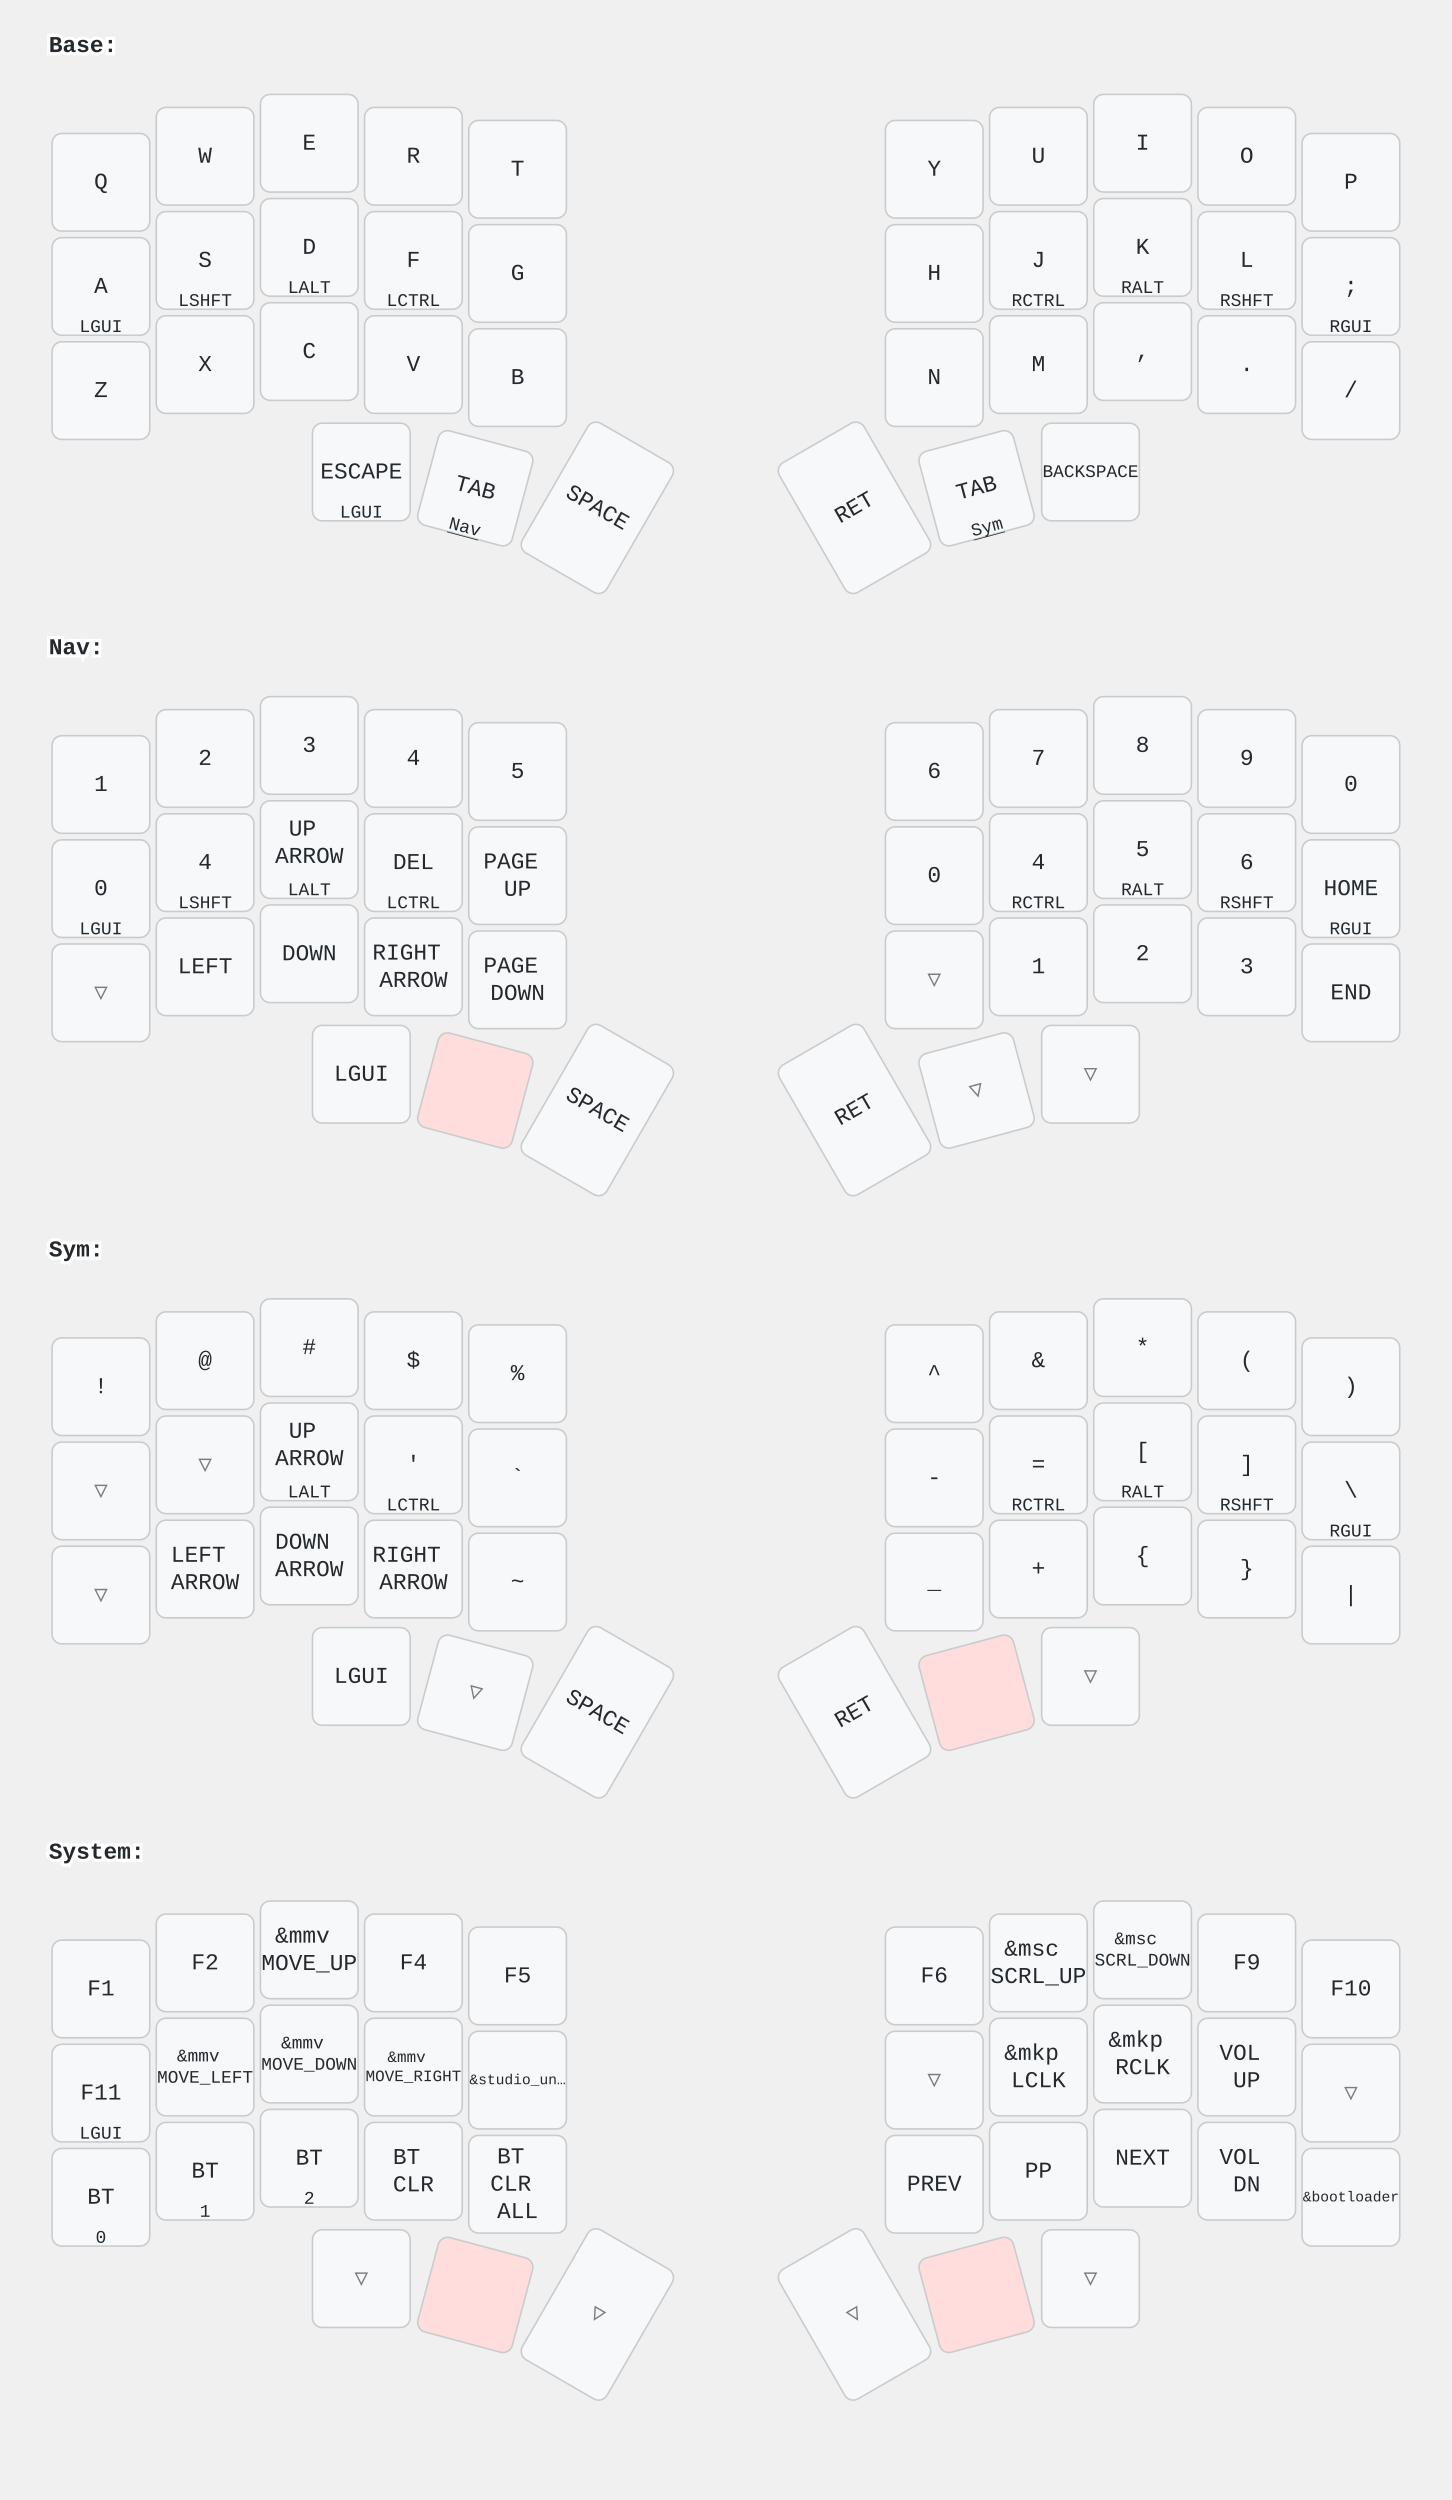
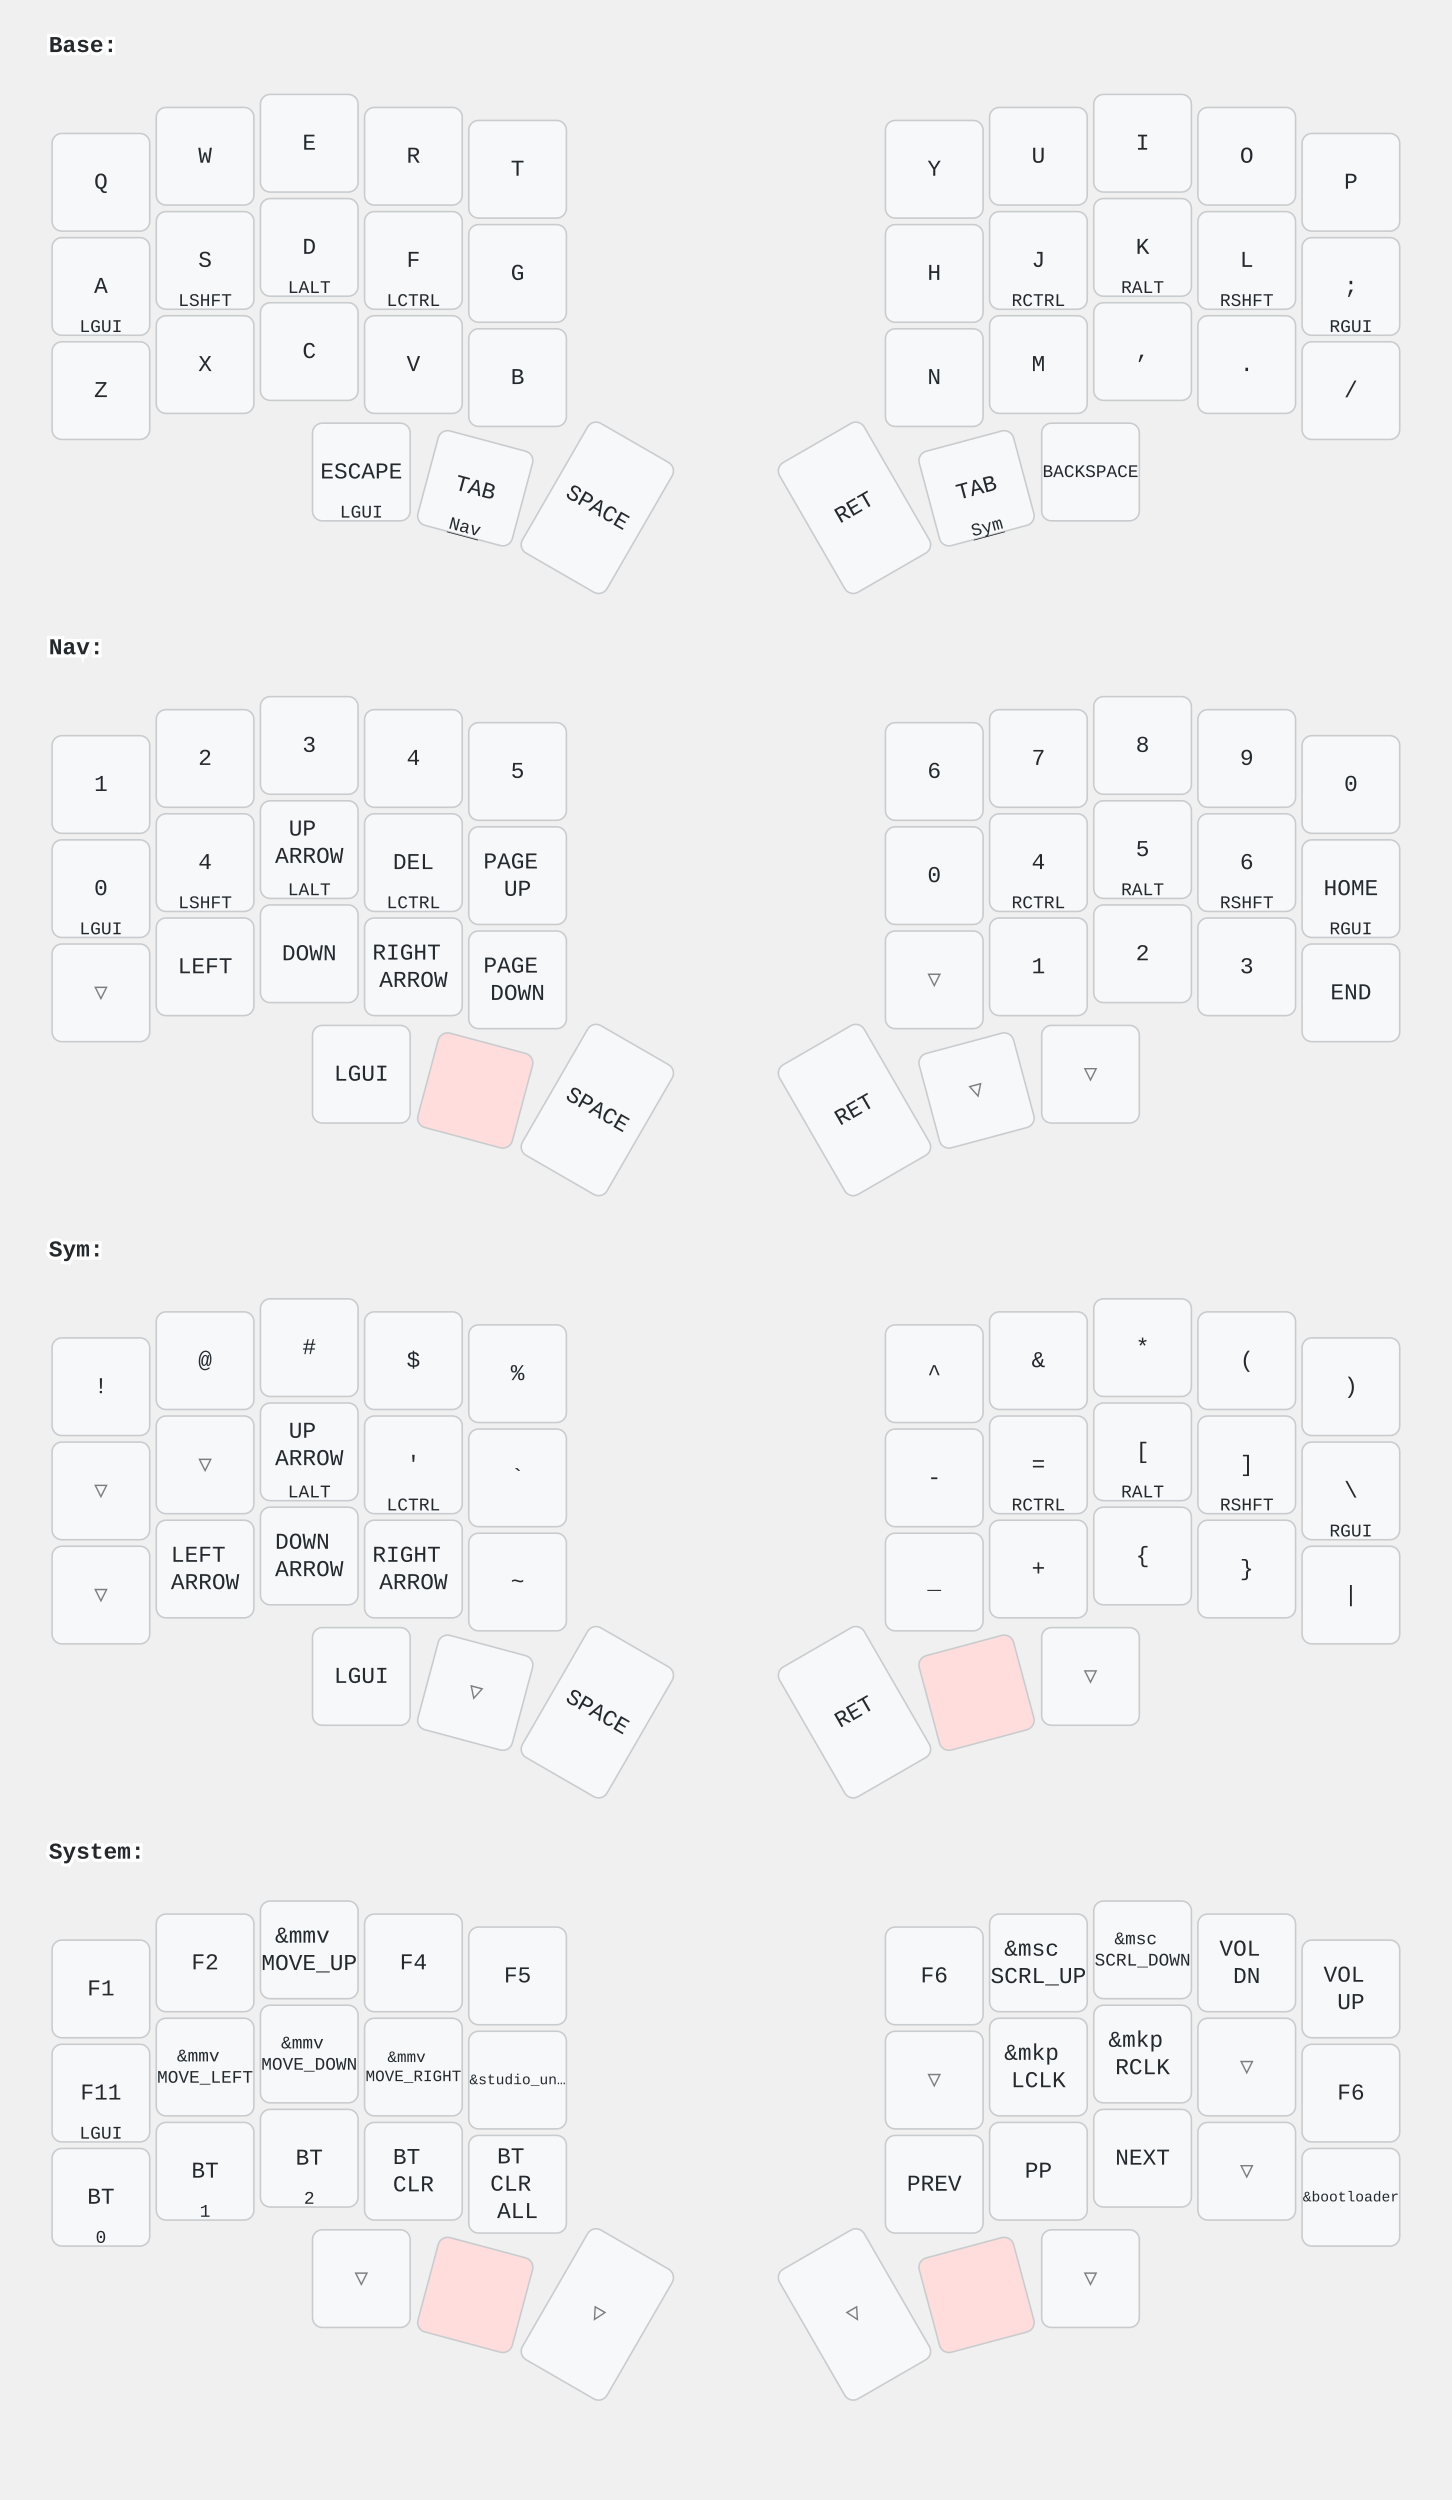
<svg xmlns="http://www.w3.org/2000/svg" width="892" height="1536" viewBox="0 0 892 1536" class="keymap">
  <style>/* inherit to force styles through use tags */
svg path {
    fill: inherit;
}

/* font and background color specifications */
svg.keymap {
    font-family: SFMono-Regular,Consolas,Liberation Mono,Menlo,monospace;
    font-size: 14px;
    font-kerning: normal;
    text-rendering: optimizeLegibility;
    fill: #24292e;
}

/* default key styling */
rect.key {
    fill: #f6f8fa;
}

rect.key, rect.combo {
    stroke: #c9cccf;
    stroke-width: 1;
}

/* default key side styling, only used is draw_key_sides is set */
rect.side {
    filter: brightness(90%);
}

/* color accent for combo boxes */
rect.combo, rect.combo-separate {
    fill: #cdf;
}

/* color accent for held keys */
rect.held, rect.combo.held {
    fill: #fdd;
}

/* color accent for ghost (optional) keys */
rect.ghost, rect.combo.ghost {
    stroke-dasharray: 4, 4;
    stroke-width: 2;
}

text {
    text-anchor: middle;
    dominant-baseline: middle;
}

/* styling for layer labels */
text.label {
    font-weight: bold;
    text-anchor: start;
    stroke: white;
    stroke-width: 4;
    paint-order: stroke;
}

/* styling for optional footer */
text.footer {
    text-anchor: end;
    dominant-baseline: auto;
    stroke: white;
    stroke-width: 4;
    paint-order: stroke;
}

/* styling for combo tap, and key non-tap label text */
text.combo, text.hold, text.shifted, text.left, text.right, text.tl, text.tr, text.bl, text.br {
    font-size: 11px;
}

text.hold, text.bl, text.br {
    text-anchor: middle;
    dominant-baseline: auto;
}

text.shifted, text.tl, text.tr {
    text-anchor: middle;
    dominant-baseline: hanging;
}

text.left, text.tl, text.bl {
    text-anchor: start;
}

text.right, text.tr, text.br {
    text-anchor: end;
}

text.layer-activator {
    text-decoration: underline;
}

/* styling for hold/shifted label text in combo box */
text.combo.hold, text.combo.shifted, text.combo.left, text.combo.right {
    font-size: 8px;
}

/* lighter symbol for transparent keys */
text.trans {
    fill: #7b7e81;
}

/* styling for combo dendrons */
path.combo {
    stroke-width: 1;
    stroke: gray;
    fill: none;
}

/* Start Tabler Icons Cleanup */
/* cannot use height/width with glyphs */
.icon-tabler &gt; path {
    fill: inherit;
    stroke: inherit;
    stroke-width: 2;
}
/* hide tabler's default box */
.icon-tabler &gt; path[stroke="none"][fill="none"] {
    visibility: hidden;
}
/* End Tabler Icons Cleanup */
</style>
  <g transform="translate(30, 0)" class="layer-Base">
    <text x="0" y="28" class="label" id="Base">Base:</text>
    <g transform="translate(0, 56)">
      <g transform="translate(32, 56)" class="key keypos-0">
        <rect rx="6" ry="6" x="-30" y="-30" width="60" height="60" class="key" />
        <text x="0" y="0" class="key tap">Q</text>
      </g>
      <g transform="translate(96, 40)" class="key keypos-1">
        <rect rx="6" ry="6" x="-30" y="-30" width="60" height="60" class="key" />
        <text x="0" y="0" class="key tap">W</text>
      </g>
      <g transform="translate(160, 32)" class="key keypos-2">
        <rect rx="6" ry="6" x="-30" y="-30" width="60" height="60" class="key" />
        <text x="0" y="0" class="key tap">E</text>
      </g>
      <g transform="translate(224, 40)" class="key keypos-3">
        <rect rx="6" ry="6" x="-30" y="-30" width="60" height="60" class="key" />
        <text x="0" y="0" class="key tap">R</text>
      </g>
      <g transform="translate(288, 48)" class="key keypos-4">
        <rect rx="6" ry="6" x="-30" y="-30" width="60" height="60" class="key" />
        <text x="0" y="0" class="key tap">T</text>
      </g>
      <g transform="translate(544, 48)" class="key keypos-5">
        <rect rx="6" ry="6" x="-30" y="-30" width="60" height="60" class="key" />
        <text x="0" y="0" class="key tap">Y</text>
      </g>
      <g transform="translate(608, 40)" class="key keypos-6">
        <rect rx="6" ry="6" x="-30" y="-30" width="60" height="60" class="key" />
        <text x="0" y="0" class="key tap">U</text>
      </g>
      <g transform="translate(672, 32)" class="key keypos-7">
        <rect rx="6" ry="6" x="-30" y="-30" width="60" height="60" class="key" />
        <text x="0" y="0" class="key tap">I</text>
      </g>
      <g transform="translate(736, 40)" class="key keypos-8">
        <rect rx="6" ry="6" x="-30" y="-30" width="60" height="60" class="key" />
        <text x="0" y="0" class="key tap">O</text>
      </g>
      <g transform="translate(800, 56)" class="key keypos-9">
        <rect rx="6" ry="6" x="-30" y="-30" width="60" height="60" class="key" />
        <text x="0" y="0" class="key tap">P</text>
      </g>
      <g transform="translate(32, 120)" class="key keypos-10">
        <rect rx="6" ry="6" x="-30" y="-30" width="60" height="60" class="key" />
        <text x="0" y="0" class="key tap">A</text>
        <text x="0" y="28" class="key hold">LGUI</text>
      </g>
      <g transform="translate(96, 104)" class="key keypos-11">
        <rect rx="6" ry="6" x="-30" y="-30" width="60" height="60" class="key" />
        <text x="0" y="0" class="key tap">S</text>
        <text x="0" y="28" class="key hold">LSHFT</text>
      </g>
      <g transform="translate(160, 96)" class="key keypos-12">
        <rect rx="6" ry="6" x="-30" y="-30" width="60" height="60" class="key" />
        <text x="0" y="0" class="key tap">D</text>
        <text x="0" y="28" class="key hold">LALT</text>
      </g>
      <g transform="translate(224, 104)" class="key keypos-13">
        <rect rx="6" ry="6" x="-30" y="-30" width="60" height="60" class="key" />
        <text x="0" y="0" class="key tap">F</text>
        <text x="0" y="28" class="key hold">LCTRL</text>
      </g>
      <g transform="translate(288, 112)" class="key keypos-14">
        <rect rx="6" ry="6" x="-30" y="-30" width="60" height="60" class="key" />
        <text x="0" y="0" class="key tap">G</text>
      </g>
      <g transform="translate(544, 112)" class="key keypos-15">
        <rect rx="6" ry="6" x="-30" y="-30" width="60" height="60" class="key" />
        <text x="0" y="0" class="key tap">H</text>
      </g>
      <g transform="translate(608, 104)" class="key keypos-16">
        <rect rx="6" ry="6" x="-30" y="-30" width="60" height="60" class="key" />
        <text x="0" y="0" class="key tap">J</text>
        <text x="0" y="28" class="key hold">RCTRL</text>
      </g>
      <g transform="translate(672, 96)" class="key keypos-17">
        <rect rx="6" ry="6" x="-30" y="-30" width="60" height="60" class="key" />
        <text x="0" y="0" class="key tap">K</text>
        <text x="0" y="28" class="key hold">RALT</text>
      </g>
      <g transform="translate(736, 104)" class="key keypos-18">
        <rect rx="6" ry="6" x="-30" y="-30" width="60" height="60" class="key" />
        <text x="0" y="0" class="key tap">L</text>
        <text x="0" y="28" class="key hold">RSHFT</text>
      </g>
      <g transform="translate(800, 120)" class="key keypos-19">
        <rect rx="6" ry="6" x="-30" y="-30" width="60" height="60" class="key" />
        <text x="0" y="0" class="key tap">;</text>
        <text x="0" y="28" class="key hold">RGUI</text>
      </g>
      <g transform="translate(32, 184)" class="key keypos-20">
        <rect rx="6" ry="6" x="-30" y="-30" width="60" height="60" class="key" />
        <text x="0" y="0" class="key tap">Z</text>
      </g>
      <g transform="translate(96, 168)" class="key keypos-21">
        <rect rx="6" ry="6" x="-30" y="-30" width="60" height="60" class="key" />
        <text x="0" y="0" class="key tap">X</text>
      </g>
      <g transform="translate(160, 160)" class="key keypos-22">
        <rect rx="6" ry="6" x="-30" y="-30" width="60" height="60" class="key" />
        <text x="0" y="0" class="key tap">C</text>
      </g>
      <g transform="translate(224, 168)" class="key keypos-23">
        <rect rx="6" ry="6" x="-30" y="-30" width="60" height="60" class="key" />
        <text x="0" y="0" class="key tap">V</text>
      </g>
      <g transform="translate(288, 176)" class="key keypos-24">
        <rect rx="6" ry="6" x="-30" y="-30" width="60" height="60" class="key" />
        <text x="0" y="0" class="key tap">B</text>
      </g>
      <g transform="translate(544, 176)" class="key keypos-25">
        <rect rx="6" ry="6" x="-30" y="-30" width="60" height="60" class="key" />
        <text x="0" y="0" class="key tap">N</text>
      </g>
      <g transform="translate(608, 168)" class="key keypos-26">
        <rect rx="6" ry="6" x="-30" y="-30" width="60" height="60" class="key" />
        <text x="0" y="0" class="key tap">M</text>
      </g>
      <g transform="translate(672, 160)" class="key keypos-27">
        <rect rx="6" ry="6" x="-30" y="-30" width="60" height="60" class="key" />
        <text x="0" y="0" class="key tap">,</text>
      </g>
      <g transform="translate(736, 168)" class="key keypos-28">
        <rect rx="6" ry="6" x="-30" y="-30" width="60" height="60" class="key" />
        <text x="0" y="0" class="key tap">.</text>
      </g>
      <g transform="translate(800, 184)" class="key keypos-29">
        <rect rx="6" ry="6" x="-30" y="-30" width="60" height="60" class="key" />
        <text x="0" y="0" class="key tap">/</text>
      </g>
      <g transform="translate(192, 234)" class="key keypos-30">
        <rect rx="6" ry="6" x="-30" y="-30" width="60" height="60" class="key" />
        <text x="0" y="0" class="key tap">ESCAPE</text>
        <text x="0" y="28" class="key hold">LGUI</text>
      </g>
      <g transform="translate(262, 244) rotate(15.0)" class="key keypos-31">
        <rect rx="6" ry="6" x="-30" y="-30" width="60" height="60" class="key" />
        <text x="0" y="0" class="key tap">TAB</text>
        <a href="#Nav">
          <text x="0" y="28" class="key hold layer-activator">Nav</text>
        </a>
      </g>
      <g transform="translate(337, 256) rotate(30.0)" class="key keypos-32">
        <rect rx="6" ry="6" x="-30" y="-46" width="60" height="92" class="key" />
        <text x="0" y="0" class="key tap">SPACE</text>
      </g>
      <g transform="translate(495, 256) rotate(-30.0)" class="key keypos-33">
        <rect rx="6" ry="6" x="-30" y="-46" width="60" height="92" class="key" />
        <text x="0" y="0" class="key tap">RET</text>
      </g>
      <g transform="translate(570, 244) rotate(-15.0)" class="key keypos-34">
        <rect rx="6" ry="6" x="-30" y="-30" width="60" height="60" class="key" />
        <text x="0" y="0" class="key tap">TAB</text>
        <a href="#Sym">
          <text x="0" y="28" class="key hold layer-activator">Sym</text>
        </a>
      </g>
      <g transform="translate(640, 234)" class="key keypos-35">
        <rect rx="6" ry="6" x="-30" y="-30" width="60" height="60" class="key" />
        <text x="0" y="0" class="key tap">
          <tspan style="font-size: 78%">BACKSPACE</tspan>
        </text>
      </g>
    </g>
  </g>
  <g transform="translate(30, 370)" class="layer-Nav">
    <text x="0" y="28" class="label" id="Nav">Nav:</text>
    <g transform="translate(0, 56)">
      <g transform="translate(32, 56)" class="key keypos-0">
        <rect rx="6" ry="6" x="-30" y="-30" width="60" height="60" class="key" />
        <text x="0" y="0" class="key tap">1</text>
      </g>
      <g transform="translate(96, 40)" class="key keypos-1">
        <rect rx="6" ry="6" x="-30" y="-30" width="60" height="60" class="key" />
        <text x="0" y="0" class="key tap">2</text>
      </g>
      <g transform="translate(160, 32)" class="key keypos-2">
        <rect rx="6" ry="6" x="-30" y="-30" width="60" height="60" class="key" />
        <text x="0" y="0" class="key tap">3</text>
      </g>
      <g transform="translate(224, 40)" class="key keypos-3">
        <rect rx="6" ry="6" x="-30" y="-30" width="60" height="60" class="key" />
        <text x="0" y="0" class="key tap">4</text>
      </g>
      <g transform="translate(288, 48)" class="key keypos-4">
        <rect rx="6" ry="6" x="-30" y="-30" width="60" height="60" class="key" />
        <text x="0" y="0" class="key tap">5</text>
      </g>
      <g transform="translate(544, 48)" class="key keypos-5">
        <rect rx="6" ry="6" x="-30" y="-30" width="60" height="60" class="key" />
        <text x="0" y="0" class="key tap">6</text>
      </g>
      <g transform="translate(608, 40)" class="key keypos-6">
        <rect rx="6" ry="6" x="-30" y="-30" width="60" height="60" class="key" />
        <text x="0" y="0" class="key tap">7</text>
      </g>
      <g transform="translate(672, 32)" class="key keypos-7">
        <rect rx="6" ry="6" x="-30" y="-30" width="60" height="60" class="key" />
        <text x="0" y="0" class="key tap">8</text>
      </g>
      <g transform="translate(736, 40)" class="key keypos-8">
        <rect rx="6" ry="6" x="-30" y="-30" width="60" height="60" class="key" />
        <text x="0" y="0" class="key tap">9</text>
      </g>
      <g transform="translate(800, 56)" class="key keypos-9">
        <rect rx="6" ry="6" x="-30" y="-30" width="60" height="60" class="key" />
        <text x="0" y="0" class="key tap">0</text>
      </g>
      <g transform="translate(32, 120)" class="key keypos-10">
        <rect rx="6" ry="6" x="-30" y="-30" width="60" height="60" class="key" />
        <text x="0" y="0" class="key tap">0</text>
        <text x="0" y="28" class="key hold">LGUI</text>
      </g>
      <g transform="translate(96, 104)" class="key keypos-11">
        <rect rx="6" ry="6" x="-30" y="-30" width="60" height="60" class="key" />
        <text x="0" y="0" class="key tap">4</text>
        <text x="0" y="28" class="key hold">LSHFT</text>
      </g>
      <g transform="translate(160, 96)" class="key keypos-12">
        <rect rx="6" ry="6" x="-30" y="-30" width="60" height="60" class="key" />
        <text x="0" y="0" class="key tap">
          <tspan x="0" dy="-0.9em">UP</tspan>
          <tspan x="0" dy="1.2em">ARROW</tspan>
        </text>
        <text x="0" y="28" class="key hold">LALT</text>
      </g>
      <g transform="translate(224, 104)" class="key keypos-13">
        <rect rx="6" ry="6" x="-30" y="-30" width="60" height="60" class="key" />
        <text x="0" y="0" class="key tap">DEL</text>
        <text x="0" y="28" class="key hold">LCTRL</text>
      </g>
      <g transform="translate(288, 112)" class="key keypos-14">
        <rect rx="6" ry="6" x="-30" y="-30" width="60" height="60" class="key" />
        <text x="0" y="0" class="key tap">
          <tspan x="0" dy="-0.6em">PAGE</tspan>
          <tspan x="0" dy="1.2em">UP</tspan>
        </text>
      </g>
      <g transform="translate(544, 112)" class="key keypos-15">
        <rect rx="6" ry="6" x="-30" y="-30" width="60" height="60" class="key" />
        <text x="0" y="0" class="key tap">0</text>
      </g>
      <g transform="translate(608, 104)" class="key keypos-16">
        <rect rx="6" ry="6" x="-30" y="-30" width="60" height="60" class="key" />
        <text x="0" y="0" class="key tap">4</text>
        <text x="0" y="28" class="key hold">RCTRL</text>
      </g>
      <g transform="translate(672, 96)" class="key keypos-17">
        <rect rx="6" ry="6" x="-30" y="-30" width="60" height="60" class="key" />
        <text x="0" y="0" class="key tap">5</text>
        <text x="0" y="28" class="key hold">RALT</text>
      </g>
      <g transform="translate(736, 104)" class="key keypos-18">
        <rect rx="6" ry="6" x="-30" y="-30" width="60" height="60" class="key" />
        <text x="0" y="0" class="key tap">6</text>
        <text x="0" y="28" class="key hold">RSHFT</text>
      </g>
      <g transform="translate(800, 120)" class="key keypos-19">
        <rect rx="6" ry="6" x="-30" y="-30" width="60" height="60" class="key" />
        <text x="0" y="0" class="key tap">HOME</text>
        <text x="0" y="28" class="key hold">RGUI</text>
      </g>
      <g transform="translate(32, 184)" class="key trans keypos-20">
        <rect rx="6" ry="6" x="-30" y="-30" width="60" height="60" class="key trans" />
        <text x="0" y="0" class="key trans tap">▽</text>
      </g>
      <g transform="translate(96, 168)" class="key keypos-21">
        <rect rx="6" ry="6" x="-30" y="-30" width="60" height="60" class="key" />
        <text x="0" y="0" class="key tap">LEFT</text>
      </g>
      <g transform="translate(160, 160)" class="key keypos-22">
        <rect rx="6" ry="6" x="-30" y="-30" width="60" height="60" class="key" />
        <text x="0" y="0" class="key tap">DOWN</text>
      </g>
      <g transform="translate(224, 168)" class="key keypos-23">
        <rect rx="6" ry="6" x="-30" y="-30" width="60" height="60" class="key" />
        <text x="0" y="0" class="key tap">
          <tspan x="0" dy="-0.6em">RIGHT</tspan>
          <tspan x="0" dy="1.2em">ARROW</tspan>
        </text>
      </g>
      <g transform="translate(288, 176)" class="key keypos-24">
        <rect rx="6" ry="6" x="-30" y="-30" width="60" height="60" class="key" />
        <text x="0" y="0" class="key tap">
          <tspan x="0" dy="-0.6em">PAGE</tspan>
          <tspan x="0" dy="1.2em">DOWN</tspan>
        </text>
      </g>
      <g transform="translate(544, 176)" class="key trans keypos-25">
        <rect rx="6" ry="6" x="-30" y="-30" width="60" height="60" class="key trans" />
        <text x="0" y="0" class="key trans tap">▽</text>
      </g>
      <g transform="translate(608, 168)" class="key keypos-26">
        <rect rx="6" ry="6" x="-30" y="-30" width="60" height="60" class="key" />
        <text x="0" y="0" class="key tap">1</text>
      </g>
      <g transform="translate(672, 160)" class="key keypos-27">
        <rect rx="6" ry="6" x="-30" y="-30" width="60" height="60" class="key" />
        <text x="0" y="0" class="key tap">2</text>
      </g>
      <g transform="translate(736, 168)" class="key keypos-28">
        <rect rx="6" ry="6" x="-30" y="-30" width="60" height="60" class="key" />
        <text x="0" y="0" class="key tap">3</text>
      </g>
      <g transform="translate(800, 184)" class="key keypos-29">
        <rect rx="6" ry="6" x="-30" y="-30" width="60" height="60" class="key" />
        <text x="0" y="0" class="key tap">END</text>
      </g>
      <g transform="translate(192, 234)" class="key keypos-30">
        <rect rx="6" ry="6" x="-30" y="-30" width="60" height="60" class="key" />
        <text x="0" y="0" class="key tap">LGUI</text>
      </g>
      <g transform="translate(262, 244) rotate(15.0)" class="key held keypos-31">
        <rect rx="6" ry="6" x="-30" y="-30" width="60" height="60" class="key held" />
      </g>
      <g transform="translate(337, 256) rotate(30.0)" class="key keypos-32">
        <rect rx="6" ry="6" x="-30" y="-46" width="60" height="92" class="key" />
        <text x="0" y="0" class="key tap">SPACE</text>
      </g>
      <g transform="translate(495, 256) rotate(-30.0)" class="key keypos-33">
        <rect rx="6" ry="6" x="-30" y="-46" width="60" height="92" class="key" />
        <text x="0" y="0" class="key tap">RET</text>
      </g>
      <g transform="translate(570, 244) rotate(-15.0)" class="key trans keypos-34">
        <rect rx="6" ry="6" x="-30" y="-30" width="60" height="60" class="key trans" />
        <text x="0" y="0" class="key trans tap">▽</text>
      </g>
      <g transform="translate(640, 234)" class="key trans keypos-35">
        <rect rx="6" ry="6" x="-30" y="-30" width="60" height="60" class="key trans" />
        <text x="0" y="0" class="key trans tap">▽</text>
      </g>
    </g>
  </g>
  <g transform="translate(30, 740)" class="layer-Sym">
    <text x="0" y="28" class="label" id="Sym">Sym:</text>
    <g transform="translate(0, 56)">
      <g transform="translate(32, 56)" class="key keypos-0">
        <rect rx="6" ry="6" x="-30" y="-30" width="60" height="60" class="key" />
        <text x="0" y="0" class="key tap">!</text>
      </g>
      <g transform="translate(96, 40)" class="key keypos-1">
        <rect rx="6" ry="6" x="-30" y="-30" width="60" height="60" class="key" />
        <text x="0" y="0" class="key tap">@</text>
      </g>
      <g transform="translate(160, 32)" class="key keypos-2">
        <rect rx="6" ry="6" x="-30" y="-30" width="60" height="60" class="key" />
        <text x="0" y="0" class="key tap">#</text>
      </g>
      <g transform="translate(224, 40)" class="key keypos-3">
        <rect rx="6" ry="6" x="-30" y="-30" width="60" height="60" class="key" />
        <text x="0" y="0" class="key tap">$</text>
      </g>
      <g transform="translate(288, 48)" class="key keypos-4">
        <rect rx="6" ry="6" x="-30" y="-30" width="60" height="60" class="key" />
        <text x="0" y="0" class="key tap">%</text>
      </g>
      <g transform="translate(544, 48)" class="key keypos-5">
        <rect rx="6" ry="6" x="-30" y="-30" width="60" height="60" class="key" />
        <text x="0" y="0" class="key tap">^</text>
      </g>
      <g transform="translate(608, 40)" class="key keypos-6">
        <rect rx="6" ry="6" x="-30" y="-30" width="60" height="60" class="key" />
        <text x="0" y="0" class="key tap">&amp;</text>
      </g>
      <g transform="translate(672, 32)" class="key keypos-7">
        <rect rx="6" ry="6" x="-30" y="-30" width="60" height="60" class="key" />
        <text x="0" y="0" class="key tap">*</text>
      </g>
      <g transform="translate(736, 40)" class="key keypos-8">
        <rect rx="6" ry="6" x="-30" y="-30" width="60" height="60" class="key" />
        <text x="0" y="0" class="key tap">(</text>
      </g>
      <g transform="translate(800, 56)" class="key keypos-9">
        <rect rx="6" ry="6" x="-30" y="-30" width="60" height="60" class="key" />
        <text x="0" y="0" class="key tap">)</text>
      </g>
      <g transform="translate(32, 120)" class="key trans keypos-10">
        <rect rx="6" ry="6" x="-30" y="-30" width="60" height="60" class="key trans" />
        <text x="0" y="0" class="key trans tap">▽</text>
      </g>
      <g transform="translate(96, 104)" class="key trans keypos-11">
        <rect rx="6" ry="6" x="-30" y="-30" width="60" height="60" class="key trans" />
        <text x="0" y="0" class="key trans tap">▽</text>
      </g>
      <g transform="translate(160, 96)" class="key keypos-12">
        <rect rx="6" ry="6" x="-30" y="-30" width="60" height="60" class="key" />
        <text x="0" y="0" class="key tap">
          <tspan x="0" dy="-0.9em">UP</tspan>
          <tspan x="0" dy="1.2em">ARROW</tspan>
        </text>
        <text x="0" y="28" class="key hold">LALT</text>
      </g>
      <g transform="translate(224, 104)" class="key keypos-13">
        <rect rx="6" ry="6" x="-30" y="-30" width="60" height="60" class="key" />
        <text x="0" y="0" class="key tap">'</text>
        <text x="0" y="28" class="key hold">LCTRL</text>
      </g>
      <g transform="translate(288, 112)" class="key keypos-14">
        <rect rx="6" ry="6" x="-30" y="-30" width="60" height="60" class="key" />
        <text x="0" y="0" class="key tap">`</text>
      </g>
      <g transform="translate(544, 112)" class="key keypos-15">
        <rect rx="6" ry="6" x="-30" y="-30" width="60" height="60" class="key" />
        <text x="0" y="0" class="key tap">-</text>
      </g>
      <g transform="translate(608, 104)" class="key keypos-16">
        <rect rx="6" ry="6" x="-30" y="-30" width="60" height="60" class="key" />
        <text x="0" y="0" class="key tap">=</text>
        <text x="0" y="28" class="key hold">RCTRL</text>
      </g>
      <g transform="translate(672, 96)" class="key keypos-17">
        <rect rx="6" ry="6" x="-30" y="-30" width="60" height="60" class="key" />
        <text x="0" y="0" class="key tap">[</text>
        <text x="0" y="28" class="key hold">RALT</text>
      </g>
      <g transform="translate(736, 104)" class="key keypos-18">
        <rect rx="6" ry="6" x="-30" y="-30" width="60" height="60" class="key" />
        <text x="0" y="0" class="key tap">]</text>
        <text x="0" y="28" class="key hold">RSHFT</text>
      </g>
      <g transform="translate(800, 120)" class="key keypos-19">
        <rect rx="6" ry="6" x="-30" y="-30" width="60" height="60" class="key" />
        <text x="0" y="0" class="key tap">\</text>
        <text x="0" y="28" class="key hold">RGUI</text>
      </g>
      <g transform="translate(32, 184)" class="key trans keypos-20">
        <rect rx="6" ry="6" x="-30" y="-30" width="60" height="60" class="key trans" />
        <text x="0" y="0" class="key trans tap">▽</text>
      </g>
      <g transform="translate(96, 168)" class="key keypos-21">
        <rect rx="6" ry="6" x="-30" y="-30" width="60" height="60" class="key" />
        <text x="0" y="0" class="key tap">
          <tspan x="0" dy="-0.6em">LEFT</tspan>
          <tspan x="0" dy="1.2em">ARROW</tspan>
        </text>
      </g>
      <g transform="translate(160, 160)" class="key keypos-22">
        <rect rx="6" ry="6" x="-30" y="-30" width="60" height="60" class="key" />
        <text x="0" y="0" class="key tap">
          <tspan x="0" dy="-0.6em">DOWN</tspan>
          <tspan x="0" dy="1.2em">ARROW</tspan>
        </text>
      </g>
      <g transform="translate(224, 168)" class="key keypos-23">
        <rect rx="6" ry="6" x="-30" y="-30" width="60" height="60" class="key" />
        <text x="0" y="0" class="key tap">
          <tspan x="0" dy="-0.6em">RIGHT</tspan>
          <tspan x="0" dy="1.2em">ARROW</tspan>
        </text>
      </g>
      <g transform="translate(288, 176)" class="key keypos-24">
        <rect rx="6" ry="6" x="-30" y="-30" width="60" height="60" class="key" />
        <text x="0" y="0" class="key tap">~</text>
      </g>
      <g transform="translate(544, 176)" class="key keypos-25">
        <rect rx="6" ry="6" x="-30" y="-30" width="60" height="60" class="key" />
        <text x="0" y="0" class="key tap">_</text>
      </g>
      <g transform="translate(608, 168)" class="key keypos-26">
        <rect rx="6" ry="6" x="-30" y="-30" width="60" height="60" class="key" />
        <text x="0" y="0" class="key tap">+</text>
      </g>
      <g transform="translate(672, 160)" class="key keypos-27">
        <rect rx="6" ry="6" x="-30" y="-30" width="60" height="60" class="key" />
        <text x="0" y="0" class="key tap">{</text>
      </g>
      <g transform="translate(736, 168)" class="key keypos-28">
        <rect rx="6" ry="6" x="-30" y="-30" width="60" height="60" class="key" />
        <text x="0" y="0" class="key tap">}</text>
      </g>
      <g transform="translate(800, 184)" class="key keypos-29">
        <rect rx="6" ry="6" x="-30" y="-30" width="60" height="60" class="key" />
        <text x="0" y="0" class="key tap">|</text>
      </g>
      <g transform="translate(192, 234)" class="key keypos-30">
        <rect rx="6" ry="6" x="-30" y="-30" width="60" height="60" class="key" />
        <text x="0" y="0" class="key tap">LGUI</text>
      </g>
      <g transform="translate(262, 244) rotate(15.0)" class="key trans keypos-31">
        <rect rx="6" ry="6" x="-30" y="-30" width="60" height="60" class="key trans" />
        <text x="0" y="0" class="key trans tap">▽</text>
      </g>
      <g transform="translate(337, 256) rotate(30.0)" class="key keypos-32">
        <rect rx="6" ry="6" x="-30" y="-46" width="60" height="92" class="key" />
        <text x="0" y="0" class="key tap">SPACE</text>
      </g>
      <g transform="translate(495, 256) rotate(-30.0)" class="key keypos-33">
        <rect rx="6" ry="6" x="-30" y="-46" width="60" height="92" class="key" />
        <text x="0" y="0" class="key tap">RET</text>
      </g>
      <g transform="translate(570, 244) rotate(-15.0)" class="key held keypos-34">
        <rect rx="6" ry="6" x="-30" y="-30" width="60" height="60" class="key held" />
      </g>
      <g transform="translate(640, 234)" class="key trans keypos-35">
        <rect rx="6" ry="6" x="-30" y="-30" width="60" height="60" class="key trans" />
        <text x="0" y="0" class="key trans tap">▽</text>
      </g>
    </g>
  </g>
  <g transform="translate(30, 1110)" class="layer-System">
    <text x="0" y="28" class="label" id="System">System:</text>
    <g transform="translate(0, 56)">
      <g transform="translate(32, 56)" class="key keypos-0">
        <rect rx="6" ry="6" x="-30" y="-30" width="60" height="60" class="key" />
        <text x="0" y="0" class="key tap">F1</text>
      </g>
      <g transform="translate(96, 40)" class="key keypos-1">
        <rect rx="6" ry="6" x="-30" y="-30" width="60" height="60" class="key" />
        <text x="0" y="0" class="key tap">F2</text>
      </g>
      <g transform="translate(160, 32)" class="key keypos-2">
        <rect rx="6" ry="6" x="-30" y="-30" width="60" height="60" class="key" />
        <text x="0" y="0" class="key tap">
          <tspan x="0" dy="-0.6em">&amp;mmv</tspan>
          <tspan x="0" dy="1.2em">MOVE_UP</tspan>
        </text>
      </g>
      <g transform="translate(224, 40)" class="key keypos-3">
        <rect rx="6" ry="6" x="-30" y="-30" width="60" height="60" class="key" />
        <text x="0" y="0" class="key tap">F4</text>
      </g>
      <g transform="translate(288, 48)" class="key keypos-4">
        <rect rx="6" ry="6" x="-30" y="-30" width="60" height="60" class="key" />
        <text x="0" y="0" class="key tap">F5</text>
      </g>
      <g transform="translate(544, 48)" class="key keypos-5">
        <rect rx="6" ry="6" x="-30" y="-30" width="60" height="60" class="key" />
        <text x="0" y="0" class="key tap">F6</text>
      </g>
      <g transform="translate(608, 40)" class="key keypos-6">
        <rect rx="6" ry="6" x="-30" y="-30" width="60" height="60" class="key" />
        <text x="0" y="0" class="key tap">
          <tspan x="0" dy="-0.6em">&amp;msc</tspan>
          <tspan x="0" dy="1.2em">SCRL_UP</tspan>
        </text>
      </g>
      <g transform="translate(672, 32)" class="key keypos-7">
        <rect rx="6" ry="6" x="-30" y="-30" width="60" height="60" class="key" />
        <text x="0" y="0" class="key tap">
          <tspan x="0" dy="-0.6em" style="font-size: 78%">&amp;msc</tspan>
          <tspan x="0" dy="1.2em" style="font-size: 78%">SCRL_DOWN</tspan>
        </text>
      </g>
      <g transform="translate(736, 40)" class="key keypos-8">
        <rect rx="6" ry="6" x="-30" y="-30" width="60" height="60" class="key" />
-         <text x="0" y="0" class="key tap">F9</text>
+         <text x="0" y="0" class="key tap">
+           <tspan x="0" dy="-0.6em">VOL</tspan>
+           <tspan x="0" dy="1.2em">DN</tspan>
+         </text>
      </g>
      <g transform="translate(800, 56)" class="key keypos-9">
        <rect rx="6" ry="6" x="-30" y="-30" width="60" height="60" class="key" />
-         <text x="0" y="0" class="key tap">F10</text>
+         <text x="0" y="0" class="key tap">
+           <tspan x="0" dy="-0.6em">VOL</tspan>
+           <tspan x="0" dy="1.2em">UP</tspan>
+         </text>
      </g>
      <g transform="translate(32, 120)" class="key keypos-10">
        <rect rx="6" ry="6" x="-30" y="-30" width="60" height="60" class="key" />
        <text x="0" y="0" class="key tap">F11</text>
        <text x="0" y="28" class="key hold">LGUI</text>
      </g>
      <g transform="translate(96, 104)" class="key keypos-11">
        <rect rx="6" ry="6" x="-30" y="-30" width="60" height="60" class="key" />
        <text x="0" y="0" class="key tap">
          <tspan x="0" dy="-0.6em" style="font-size: 78%">&amp;mmv</tspan>
          <tspan x="0" dy="1.2em" style="font-size: 78%">MOVE_LEFT</tspan>
        </text>
      </g>
      <g transform="translate(160, 96)" class="key keypos-12">
        <rect rx="6" ry="6" x="-30" y="-30" width="60" height="60" class="key" />
        <text x="0" y="0" class="key tap">
          <tspan x="0" dy="-0.6em" style="font-size: 78%">&amp;mmv</tspan>
          <tspan x="0" dy="1.2em" style="font-size: 78%">MOVE_DOWN</tspan>
        </text>
      </g>
      <g transform="translate(224, 104)" class="key keypos-13">
        <rect rx="6" ry="6" x="-30" y="-30" width="60" height="60" class="key" />
        <text x="0" y="0" class="key tap">
          <tspan x="0" dy="-0.6em" style="font-size: 70%">&amp;mmv</tspan>
          <tspan x="0" dy="1.2em" style="font-size: 70%">MOVE_RIGHT</tspan>
        </text>
      </g>
      <g transform="translate(288, 112)" class="key keypos-14">
        <rect rx="6" ry="6" x="-30" y="-30" width="60" height="60" class="key" />
        <text x="0" y="0" class="key tap">
          <tspan style="font-size: 64%">&amp;studio_un…</tspan>
        </text>
      </g>
      <g transform="translate(544, 112)" class="key trans keypos-15">
        <rect rx="6" ry="6" x="-30" y="-30" width="60" height="60" class="key trans" />
        <text x="0" y="0" class="key trans tap">▽</text>
      </g>
      <g transform="translate(608, 104)" class="key keypos-16">
        <rect rx="6" ry="6" x="-30" y="-30" width="60" height="60" class="key" />
        <text x="0" y="0" class="key tap">
          <tspan x="0" dy="-0.6em">&amp;mkp</tspan>
          <tspan x="0" dy="1.2em">LCLK</tspan>
        </text>
      </g>
      <g transform="translate(672, 96)" class="key keypos-17">
        <rect rx="6" ry="6" x="-30" y="-30" width="60" height="60" class="key" />
        <text x="0" y="0" class="key tap">
          <tspan x="0" dy="-0.6em">&amp;mkp</tspan>
          <tspan x="0" dy="1.2em">RCLK</tspan>
        </text>
      </g>
-       <g transform="translate(736, 104)" class="key keypos-18">
-         <rect rx="6" ry="6" x="-30" y="-30" width="60" height="60" class="key" />
-         <text x="0" y="0" class="key tap">
-           <tspan x="0" dy="-0.6em">VOL</tspan>
-           <tspan x="0" dy="1.2em">UP</tspan>
-         </text>
-       </g>
-       <g transform="translate(800, 120)" class="key trans keypos-19">
-         <rect rx="6" ry="6" x="-30" y="-30" width="60" height="60" class="key trans" />
-         <text x="0" y="0" class="key trans tap">▽</text>
+       <g transform="translate(736, 104)" class="key trans keypos-18">
+         <rect rx="6" ry="6" x="-30" y="-30" width="60" height="60" class="key trans" />
+         <text x="0" y="0" class="key trans tap">▽</text>
+       </g>
+       <g transform="translate(800, 120)" class="key keypos-19">
+         <rect rx="6" ry="6" x="-30" y="-30" width="60" height="60" class="key" />
+         <text x="0" y="0" class="key tap">F6</text>
      </g>
      <g transform="translate(32, 184)" class="key keypos-20">
        <rect rx="6" ry="6" x="-30" y="-30" width="60" height="60" class="key" />
        <text x="0" y="0" class="key tap">BT</text>
        <text x="0" y="28" class="key hold">0</text>
      </g>
      <g transform="translate(96, 168)" class="key keypos-21">
        <rect rx="6" ry="6" x="-30" y="-30" width="60" height="60" class="key" />
        <text x="0" y="0" class="key tap">BT</text>
        <text x="0" y="28" class="key hold">1</text>
      </g>
      <g transform="translate(160, 160)" class="key keypos-22">
        <rect rx="6" ry="6" x="-30" y="-30" width="60" height="60" class="key" />
        <text x="0" y="0" class="key tap">BT</text>
        <text x="0" y="28" class="key hold">2</text>
      </g>
      <g transform="translate(224, 168)" class="key keypos-23">
        <rect rx="6" ry="6" x="-30" y="-30" width="60" height="60" class="key" />
        <text x="0" y="0" class="key tap">
          <tspan x="0" dy="-0.6em">BT</tspan>
          <tspan x="0" dy="1.2em">CLR</tspan>
        </text>
      </g>
      <g transform="translate(288, 176)" class="key keypos-24">
        <rect rx="6" ry="6" x="-30" y="-30" width="60" height="60" class="key" />
        <text x="0" y="0" class="key tap">
          <tspan x="0" dy="-1.2em">BT</tspan>
          <tspan x="0" dy="1.2em">CLR</tspan>
          <tspan x="0" dy="1.2em">ALL</tspan>
        </text>
      </g>
      <g transform="translate(544, 176)" class="key keypos-25">
        <rect rx="6" ry="6" x="-30" y="-30" width="60" height="60" class="key" />
        <text x="0" y="0" class="key tap">PREV</text>
      </g>
      <g transform="translate(608, 168)" class="key keypos-26">
        <rect rx="6" ry="6" x="-30" y="-30" width="60" height="60" class="key" />
        <text x="0" y="0" class="key tap">PP</text>
      </g>
      <g transform="translate(672, 160)" class="key keypos-27">
        <rect rx="6" ry="6" x="-30" y="-30" width="60" height="60" class="key" />
        <text x="0" y="0" class="key tap">NEXT</text>
      </g>
-       <g transform="translate(736, 168)" class="key keypos-28">
-         <rect rx="6" ry="6" x="-30" y="-30" width="60" height="60" class="key" />
-         <text x="0" y="0" class="key tap">
-           <tspan x="0" dy="-0.6em">VOL</tspan>
-           <tspan x="0" dy="1.2em">DN</tspan>
-         </text>
+       <g transform="translate(736, 168)" class="key trans keypos-28">
+         <rect rx="6" ry="6" x="-30" y="-30" width="60" height="60" class="key trans" />
+         <text x="0" y="0" class="key trans tap">▽</text>
      </g>
      <g transform="translate(800, 184)" class="key keypos-29">
        <rect rx="6" ry="6" x="-30" y="-30" width="60" height="60" class="key" />
        <text x="0" y="0" class="key tap">
          <tspan style="font-size: 64%">&amp;bootloader</tspan>
        </text>
      </g>
      <g transform="translate(192, 234)" class="key trans keypos-30">
        <rect rx="6" ry="6" x="-30" y="-30" width="60" height="60" class="key trans" />
        <text x="0" y="0" class="key trans tap">▽</text>
      </g>
      <g transform="translate(262, 244) rotate(15.0)" class="key held keypos-31">
        <rect rx="6" ry="6" x="-30" y="-30" width="60" height="60" class="key held" />
      </g>
      <g transform="translate(337, 256) rotate(30.0)" class="key trans keypos-32">
        <rect rx="6" ry="6" x="-30" y="-46" width="60" height="92" class="key trans" />
        <text x="0" y="0" class="key trans tap">▽</text>
      </g>
      <g transform="translate(495, 256) rotate(-30.0)" class="key trans keypos-33">
        <rect rx="6" ry="6" x="-30" y="-46" width="60" height="92" class="key trans" />
        <text x="0" y="0" class="key trans tap">▽</text>
      </g>
      <g transform="translate(570, 244) rotate(-15.0)" class="key held keypos-34">
        <rect rx="6" ry="6" x="-30" y="-30" width="60" height="60" class="key held" />
      </g>
      <g transform="translate(640, 234)" class="key trans keypos-35">
        <rect rx="6" ry="6" x="-30" y="-30" width="60" height="60" class="key trans" />
        <text x="0" y="0" class="key trans tap">▽</text>
      </g>
    </g>
  </g>
</svg>
